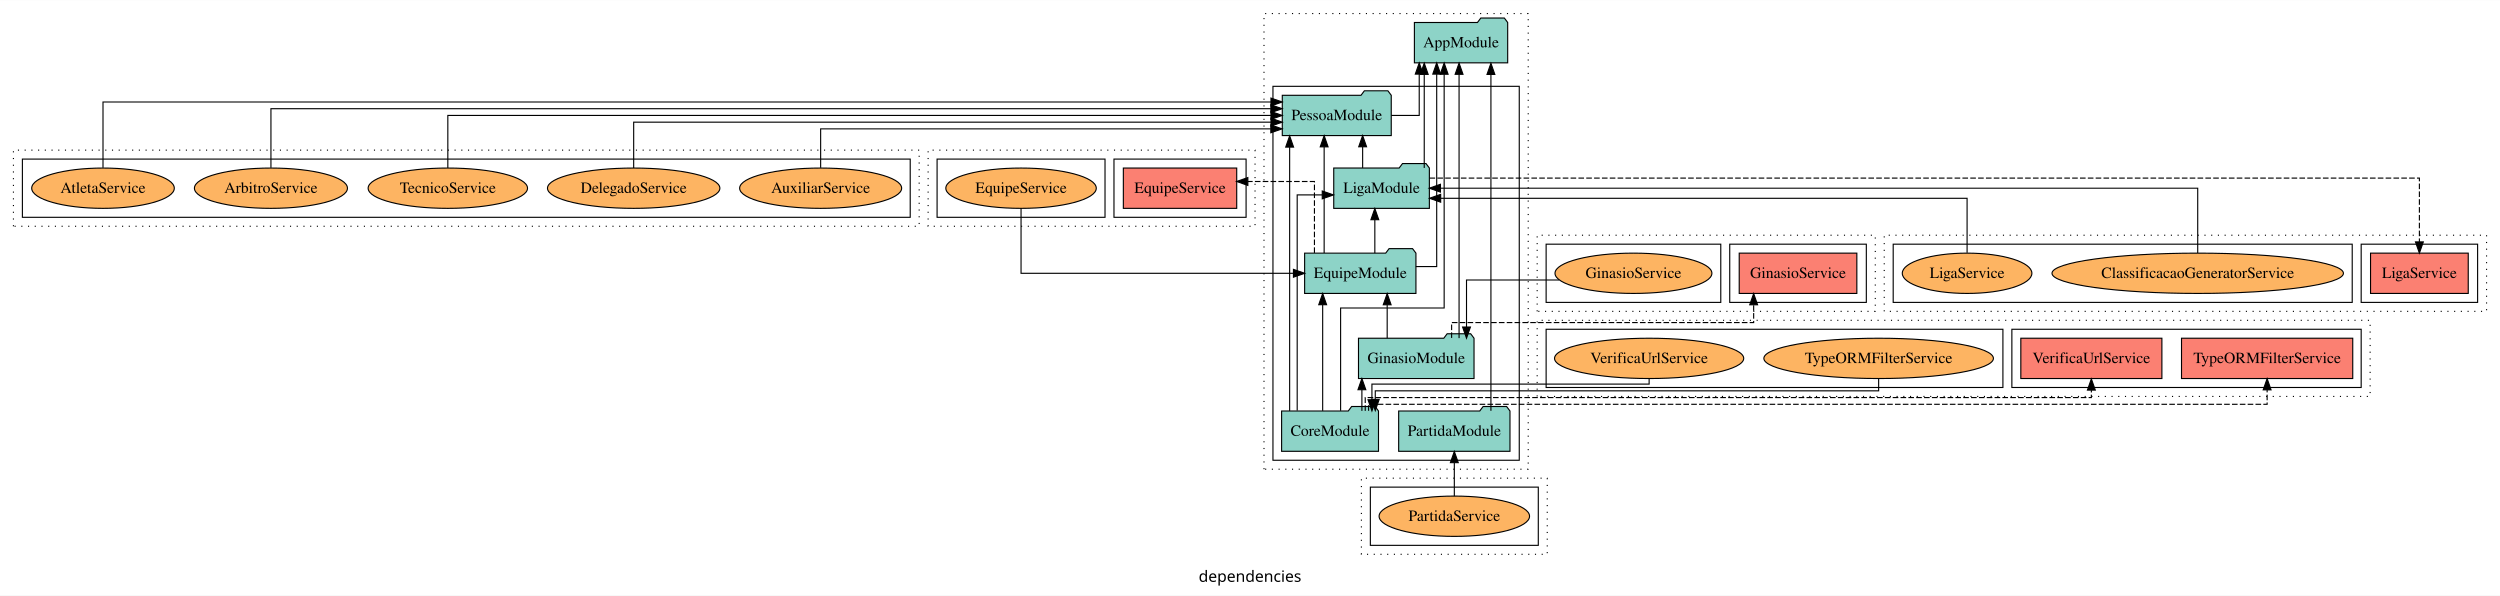
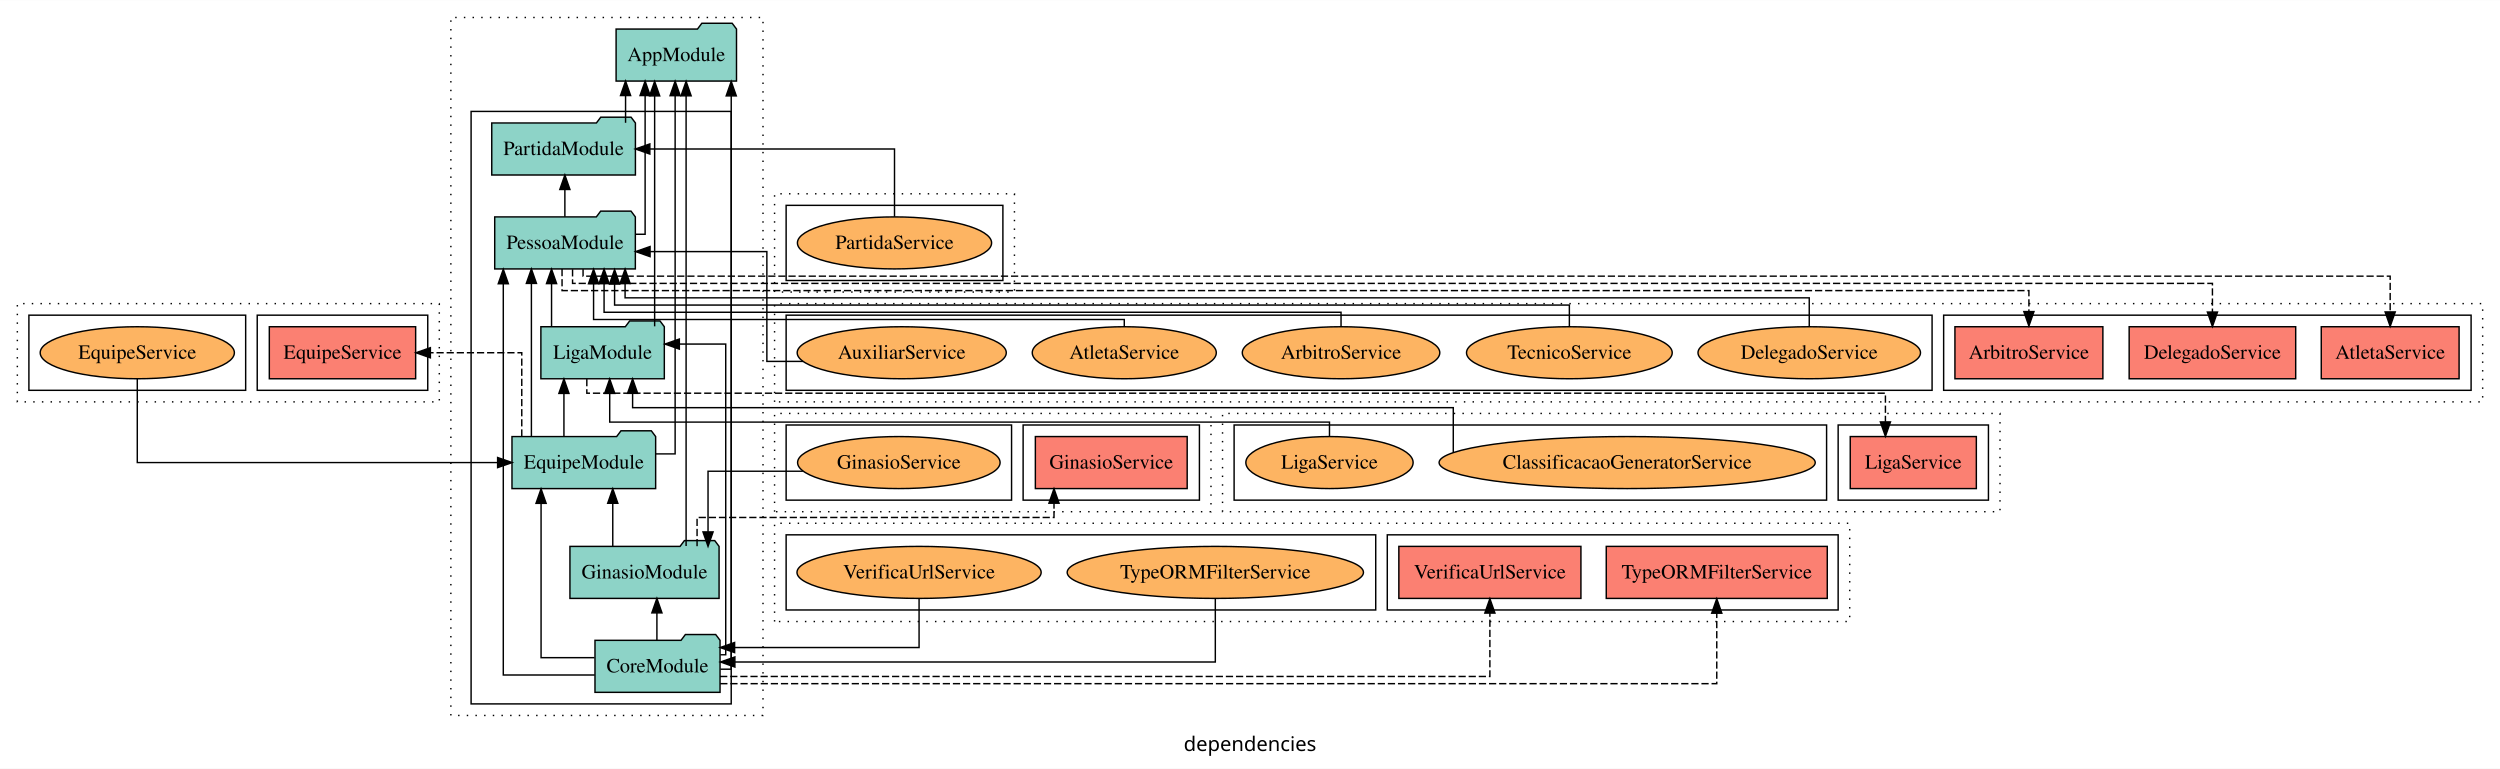
- <svg xmlns="http://www.w3.org/2000/svg" width="2233pt" height="532pt" viewBox="0.00 0.00 2233.00 531.80">
+ <svg xmlns="http://www.w3.org/2000/svg" width="1730pt" height="532pt" viewBox="0.00 0.00 1730.00 531.80">
  <g id="graph0" class="graph" transform="scale(1 1) rotate(0) translate(4 527.8)">
-     <polygon fill="white" stroke="transparent" points="-4,4 -4,-527.8 2229,-527.8 2229,4 -4,4" />
-     <text text-anchor="middle" x="1112.5" y="-8.2" font-family="sans-serif" font-size="14.00">dependencies</text>
+     <polygon fill="white" stroke="transparent" points="-4,4 -4,-527.8 1726,-527.8 1726,4 -4,4" />
+     <text text-anchor="middle" x="861" y="-8.2" font-family="sans-serif" font-size="14.00">dependencies</text>
    <g id="clust1" class="cluster">
-       <polygon fill="none" stroke="black" stroke-dasharray="1,5" points="1125,-108.8 1125,-515.8 1361,-515.8 1361,-108.8 1125,-108.8" />
+       <polygon fill="none" stroke="black" stroke-dasharray="1,5" points="308,-32.8 308,-515.8 524,-515.8 524,-32.8 308,-32.8" />
    </g>
    <g id="clust3" class="cluster">
-       <polygon fill="none" stroke="black" points="1133,-116.8 1133,-450.8 1353,-450.8 1353,-116.8 1133,-116.8" />
+       <polygon fill="none" stroke="black" points="322,-40.8 322,-450.8 502,-450.8 502,-40.8 322,-40.8" />
    </g>
    <g id="clust7" class="cluster">
-       <polygon fill="none" stroke="black" stroke-dasharray="1,5" points="1369,-173.8 1369,-241.8 2113,-241.8 2113,-173.8 1369,-173.8" />
+       <polygon fill="none" stroke="black" stroke-dasharray="1,5" points="532,-97.8 532,-165.8 1276,-165.8 1276,-97.8 532,-97.8" />
    </g>
    <g id="clust10" class="cluster">
-       <polygon fill="none" stroke="black" points="1793,-181.8 1793,-233.8 2105,-233.8 2105,-181.8 1793,-181.8" />
+       <polygon fill="none" stroke="black" points="956,-105.8 956,-157.8 1268,-157.8 1268,-105.8 956,-105.8" />
    </g>
    <g id="clust12" class="cluster">
-       <polygon fill="none" stroke="black" points="1377,-181.8 1377,-233.8 1785,-233.8 1785,-181.8 1377,-181.8" />
+       <polygon fill="none" stroke="black" points="540,-105.8 540,-157.8 948,-157.8 948,-105.8 540,-105.8" />
    </g>
    <g id="clust13" class="cluster">
-       <polygon fill="none" stroke="black" stroke-dasharray="1,5" points="825,-325.8 825,-393.8 1117,-393.8 1117,-325.8 825,-325.8" />
+       <polygon fill="none" stroke="black" stroke-dasharray="1,5" points="8,-249.8 8,-317.8 300,-317.8 300,-249.8 8,-249.8" />
    </g>
    <g id="clust16" class="cluster">
-       <polygon fill="none" stroke="black" points="991,-333.8 991,-385.8 1109,-385.8 1109,-333.8 991,-333.8" />
+       <polygon fill="none" stroke="black" points="174,-257.8 174,-309.8 292,-309.8 292,-257.8 174,-257.8" />
    </g>
    <g id="clust18" class="cluster">
-       <polygon fill="none" stroke="black" points="833,-333.8 833,-385.8 983,-385.8 983,-333.8 833,-333.8" />
+       <polygon fill="none" stroke="black" points="16,-257.8 16,-309.8 166,-309.8 166,-257.8 16,-257.8" />
    </g>
    <g id="clust19" class="cluster">
-       <polygon fill="none" stroke="black" stroke-dasharray="1,5" points="1369,-249.8 1369,-317.8 1671,-317.8 1671,-249.8 1369,-249.8" />
+       <polygon fill="none" stroke="black" stroke-dasharray="1,5" points="532,-173.8 532,-241.8 834,-241.8 834,-173.8 532,-173.8" />
    </g>
    <g id="clust22" class="cluster">
-       <polygon fill="none" stroke="black" points="1541,-257.8 1541,-309.8 1663,-309.8 1663,-257.8 1541,-257.8" />
+       <polygon fill="none" stroke="black" points="704,-181.8 704,-233.8 826,-233.8 826,-181.8 704,-181.8" />
    </g>
    <g id="clust24" class="cluster">
-       <polygon fill="none" stroke="black" points="1377,-257.8 1377,-309.8 1533,-309.8 1533,-257.8 1377,-257.8" />
+       <polygon fill="none" stroke="black" points="540,-181.8 540,-233.8 696,-233.8 696,-181.8 540,-181.8" />
    </g>
    <g id="clust25" class="cluster">
-       <polygon fill="none" stroke="black" stroke-dasharray="1,5" points="1679,-249.8 1679,-317.8 2217,-317.8 2217,-249.8 1679,-249.8" />
+       <polygon fill="none" stroke="black" stroke-dasharray="1,5" points="842,-173.8 842,-241.8 1380,-241.8 1380,-173.8 842,-173.8" />
    </g>
    <g id="clust28" class="cluster">
-       <polygon fill="none" stroke="black" points="2105,-257.8 2105,-309.8 2209,-309.8 2209,-257.8 2105,-257.8" />
+       <polygon fill="none" stroke="black" points="1268,-181.8 1268,-233.8 1372,-233.8 1372,-181.8 1268,-181.8" />
    </g>
    <g id="clust30" class="cluster">
-       <polygon fill="none" stroke="black" points="1687,-257.8 1687,-309.8 2097,-309.8 2097,-257.8 1687,-257.8" />
+       <polygon fill="none" stroke="black" points="850,-181.8 850,-233.8 1260,-233.8 1260,-181.8 850,-181.8" />
    </g>
    <g id="clust31" class="cluster">
-       <polygon fill="none" stroke="black" stroke-dasharray="1,5" points="1212,-32.8 1212,-100.8 1378,-100.8 1378,-32.8 1212,-32.8" />
+       <polygon fill="none" stroke="black" stroke-dasharray="1,5" points="532,-325.8 532,-393.8 698,-393.8 698,-325.8 532,-325.8" />
    </g>
    <g id="clust36" class="cluster">
-       <polygon fill="none" stroke="black" points="1220,-40.8 1220,-92.8 1370,-92.8 1370,-40.8 1220,-40.8" />
+       <polygon fill="none" stroke="black" points="540,-333.8 540,-385.8 690,-385.8 690,-333.8 540,-333.8" />
    </g>
    <g id="clust37" class="cluster">
-       <polygon fill="none" stroke="black" stroke-dasharray="1,5" points="8,-325.8 8,-393.8 817,-393.8 817,-325.8 8,-325.8" />
+       <polygon fill="none" stroke="black" stroke-dasharray="1,5" points="532,-249.8 532,-317.8 1714,-317.8 1714,-249.8 532,-249.8" />
+     </g>
+     <g id="clust40" class="cluster">
+       <polygon fill="none" stroke="black" points="1341,-257.8 1341,-309.8 1706,-309.8 1706,-257.8 1341,-257.8" />
    </g>
    <g id="clust42" class="cluster">
-       <polygon fill="none" stroke="black" points="16,-333.8 16,-385.8 809,-385.8 809,-333.8 16,-333.8" />
+       <polygon fill="none" stroke="black" points="540,-257.8 540,-309.8 1333,-309.8 1333,-257.8 540,-257.8" />
    </g>
    <g id="node1" class="node">
-       <polygon fill="#8dd3c7" stroke="black" points="1227.27,-160.8 1224.27,-164.8 1203.27,-164.8 1200.27,-160.8 1140.73,-160.8 1140.73,-124.8 1227.27,-124.8 1227.27,-160.8" />
-       <text text-anchor="middle" x="1184" y="-138.6" font-family="Times,serif" font-size="14.00">CoreModule</text>
+       <polygon fill="#8dd3c7" stroke="black" points="494.27,-84.8 491.27,-88.8 470.27,-88.8 467.27,-84.8 407.73,-84.8 407.73,-48.8 494.27,-48.8 494.27,-84.8" />
+       <text text-anchor="middle" x="451" y="-62.6" font-family="Times,serif" font-size="14.00">CoreModule</text>
    </g>
    <g id="node2" class="node">
-       <polygon fill="#8dd3c7" stroke="black" points="1260.71,-301.8 1257.71,-305.8 1236.71,-305.8 1233.71,-301.8 1161.29,-301.8 1161.29,-265.8 1260.71,-265.8 1260.71,-301.8" />
-       <text text-anchor="middle" x="1211" y="-279.6" font-family="Times,serif" font-size="14.00">EquipeModule</text>
+       <polygon fill="#8dd3c7" stroke="black" points="449.71,-225.8 446.71,-229.8 425.71,-229.8 422.71,-225.8 350.29,-225.8 350.29,-189.8 449.71,-189.8 449.71,-225.8" />
+       <text text-anchor="middle" x="400" y="-203.6" font-family="Times,serif" font-size="14.00">EquipeModule</text>
    </g>
    <g id="edge11" class="edge">
-       <path fill="none" stroke="black" d="M1177.41,-160.94C1177.41,-160.94 1177.41,-255.73 1177.41,-255.73" />
-       <polygon fill="black" stroke="black" points="1173.91,-255.72 1177.41,-265.73 1180.91,-255.73 1173.91,-255.72" />
+       <path fill="none" stroke="black" d="M407.41,-72.8C388.42,-72.8 370.42,-72.8 370.42,-72.8 370.42,-72.8 370.42,-179.59 370.42,-179.59" />
+       <polygon fill="black" stroke="black" points="366.92,-179.59 370.42,-189.59 373.92,-179.59 366.92,-179.59" />
    </g>
    <g id="node3" class="node">
-       <polygon fill="#8dd3c7" stroke="black" points="1312.6,-225.8 1309.6,-229.8 1288.6,-229.8 1285.6,-225.8 1209.4,-225.8 1209.4,-189.8 1312.6,-189.8 1312.6,-225.8" />
-       <text text-anchor="middle" x="1261" y="-203.6" font-family="Times,serif" font-size="14.00">GinasioModule</text>
+       <polygon fill="#8dd3c7" stroke="black" points="493.6,-149.8 490.6,-153.8 469.6,-153.8 466.6,-149.8 390.4,-149.8 390.4,-113.8 493.6,-113.8 493.6,-149.8" />
+       <text text-anchor="middle" x="442" y="-127.6" font-family="Times,serif" font-size="14.00">GinasioModule</text>
    </g>
    <g id="edge15" class="edge">
-       <path fill="none" stroke="black" d="M1212.44,-160.91C1212.44,-160.91 1212.44,-179.79 1212.44,-179.79" />
-       <polygon fill="black" stroke="black" points="1208.94,-179.79 1212.44,-189.79 1215.94,-179.79 1208.94,-179.79" />
+       <path fill="none" stroke="black" d="M450.58,-84.91C450.58,-84.91 450.58,-103.79 450.58,-103.79" />
+       <polygon fill="black" stroke="black" points="447.08,-103.79 450.58,-113.79 454.08,-103.79 447.08,-103.79" />
    </g>
    <g id="node4" class="node">
-       <polygon fill="#8dd3c7" stroke="black" points="1272.71,-377.8 1269.71,-381.8 1248.71,-381.8 1245.71,-377.8 1187.29,-377.8 1187.29,-341.8 1272.71,-341.8 1272.71,-377.8" />
-       <text text-anchor="middle" x="1230" y="-355.6" font-family="Times,serif" font-size="14.00">LigaModule</text>
+       <polygon fill="#8dd3c7" stroke="black" points="455.71,-301.8 452.71,-305.8 431.71,-305.8 428.71,-301.8 370.29,-301.8 370.29,-265.8 455.71,-265.8 455.71,-301.8" />
+       <text text-anchor="middle" x="413" y="-279.6" font-family="Times,serif" font-size="14.00">LigaModule</text>
    </g>
    <g id="edge18" class="edge">
-       <path fill="none" stroke="black" d="M1154.65,-161.16C1154.65,-212.49 1154.65,-353.8 1154.65,-353.8 1154.65,-353.8 1177.04,-353.8 1177.04,-353.8" />
-       <polygon fill="black" stroke="black" points="1177.04,-357.3 1187.04,-353.8 1177.04,-350.3 1177.04,-357.3" />
+       <path fill="none" stroke="black" d="M494.5,-74.8C496.8,-74.8 498.2,-74.8 498.2,-74.8 498.2,-74.8 498.2,-289.8 498.2,-289.8 498.2,-289.8 466.1,-289.8 466.1,-289.8" />
+       <polygon fill="black" stroke="black" points="466.1,-286.3 456.1,-289.8 466.1,-293.3 466.1,-286.3" />
    </g>
    <g id="node6" class="node">
-       <polygon fill="#8dd3c7" stroke="black" points="1238.66,-442.8 1235.66,-446.8 1214.66,-446.8 1211.66,-442.8 1141.34,-442.8 1141.34,-406.8 1238.66,-406.8 1238.66,-442.8" />
-       <text text-anchor="middle" x="1190" y="-420.6" font-family="Times,serif" font-size="14.00">PessoaModule</text>
+       <polygon fill="#8dd3c7" stroke="black" points="435.66,-377.8 432.66,-381.8 411.66,-381.8 408.66,-377.8 338.34,-377.8 338.34,-341.8 435.66,-341.8 435.66,-377.8" />
+       <text text-anchor="middle" x="387" y="-355.6" font-family="Times,serif" font-size="14.00">PessoaModule</text>
+     </g>
+     <g id="edge25" class="edge">
+       <path fill="none" stroke="black" d="M407.59,-60.8C378.05,-60.8 344.28,-60.8 344.28,-60.8 344.28,-60.8 344.28,-331.55 344.28,-331.55" />
+       <polygon fill="black" stroke="black" points="340.78,-331.55 344.28,-341.55 347.78,-331.55 340.78,-331.55" />
+     </g>
+     <g id="node7" class="node">
+       <polygon fill="#8dd3c7" stroke="black" points="505.66,-507.8 502.66,-511.8 481.66,-511.8 478.66,-507.8 422.34,-507.8 422.34,-471.8 505.66,-471.8 505.66,-507.8" />
+       <text text-anchor="middle" x="464" y="-485.6" font-family="Times,serif" font-size="14.00">AppModule</text>
+     </g>
+     <g id="edge1" class="edge">
+       <path fill="none" stroke="black" d="M494.49,-64.8C499.02,-64.8 502.01,-64.8 502.01,-64.8 502.01,-64.8 502.01,-461.54 502.01,-461.54" />
+       <polygon fill="black" stroke="black" points="498.52,-461.54 502.01,-471.54 505.52,-461.54 498.52,-461.54" />
+     </g>
+     <g id="node8" class="node">
+       <polygon fill="#fb8072" stroke="black" points="1260.47,-149.8 1107.53,-149.8 1107.53,-113.8 1260.47,-113.8 1260.47,-149.8" />
+       <text text-anchor="middle" x="1184" y="-127.6" font-family="Times,serif" font-size="14.00">TypeORMFilterService </text>
+     </g>
+     <g id="edge7" class="edge">
+       <path fill="none" stroke="black" stroke-dasharray="5,2" d="M494.39,-54.8C651.85,-54.8 1184,-54.8 1184,-54.8 1184,-54.8 1184,-103.55 1184,-103.55" />
+       <polygon fill="black" stroke="black" points="1180.5,-103.55 1184,-113.55 1187.5,-103.55 1180.5,-103.55" />
+     </g>
+     <g id="node9" class="node">
+       <polygon fill="#fb8072" stroke="black" points="1090,-149.8 964,-149.8 964,-113.8 1090,-113.8 1090,-149.8" />
+       <text text-anchor="middle" x="1027" y="-127.6" font-family="Times,serif" font-size="14.00">VerificaUrlService </text>
+     </g>
+     <g id="edge8" class="edge">
+       <path fill="none" stroke="black" stroke-dasharray="5,2" d="M494.29,-59.8C628.25,-59.8 1027,-59.8 1027,-59.8 1027,-59.8 1027,-103.63 1027,-103.63" />
+       <polygon fill="black" stroke="black" points="1023.5,-103.63 1027,-113.63 1030.5,-103.63 1023.5,-103.63" />
+     </g>
+     <g id="edge19" class="edge">
+       <path fill="none" stroke="black" d="M386.24,-225.81C386.24,-225.81 386.24,-255.65 386.24,-255.65" />
+       <polygon fill="black" stroke="black" points="382.74,-255.65 386.24,-265.65 389.74,-255.65 382.74,-255.65" />
+     </g>
+     <g id="edge26" class="edge">
+       <path fill="none" stroke="black" d="M363.73,-225.83C363.73,-225.83 363.73,-331.79 363.73,-331.79" />
+       <polygon fill="black" stroke="black" points="360.23,-331.79 363.73,-341.79 367.23,-331.79 360.23,-331.79" />
+     </g>
+     <g id="edge2" class="edge">
+       <path fill="none" stroke="black" d="M449.79,-213.8C457.62,-213.8 463.19,-213.8 463.19,-213.8 463.19,-213.8 463.19,-461.69 463.19,-461.69" />
+       <polygon fill="black" stroke="black" points="459.69,-461.69 463.19,-471.69 466.69,-461.69 459.69,-461.69" />
+     </g>
+     <g id="node12" class="node">
+       <polygon fill="#fb8072" stroke="black" points="283.63,-301.8 182.37,-301.8 182.37,-265.8 283.63,-265.8 283.63,-301.8" />
+       <text text-anchor="middle" x="233" y="-279.6" font-family="Times,serif" font-size="14.00">EquipeService </text>
+     </g>
+     <g id="edge13" class="edge">
+       <path fill="none" stroke="black" stroke-dasharray="5,2" d="M357.06,-225.81C357.06,-248.29 357.06,-283.8 357.06,-283.8 357.06,-283.8 293.82,-283.8 293.82,-283.8" />
+       <polygon fill="black" stroke="black" points="293.82,-280.3 283.82,-283.8 293.82,-287.3 293.82,-280.3" />
+     </g>
+     <g id="edge12" class="edge">
+       <path fill="none" stroke="black" d="M420.03,-149.81C420.03,-149.81 420.03,-179.65 420.03,-179.65" />
+       <polygon fill="black" stroke="black" points="416.53,-179.65 420.03,-189.65 423.53,-179.65 416.53,-179.65" />
+     </g>
+     <g id="edge3" class="edge">
+       <path fill="none" stroke="black" d="M470.78,-150.05C470.78,-150.05 470.78,-461.59 470.78,-461.59" />
+       <polygon fill="black" stroke="black" points="467.28,-461.59 470.78,-471.59 474.28,-461.59 467.28,-461.59" />
+     </g>
+     <g id="node14" class="node">
+       <polygon fill="#fb8072" stroke="black" points="817.53,-225.8 712.47,-225.8 712.47,-189.8 817.53,-189.8 817.53,-225.8" />
+       <text text-anchor="middle" x="765" y="-203.6" font-family="Times,serif" font-size="14.00">GinasioService </text>
+     </g>
+     <g id="edge16" class="edge">
+       <path fill="none" stroke="black" stroke-dasharray="5,2" d="M478.37,-149.91C478.37,-159.7 478.37,-169.8 478.37,-169.8 478.37,-169.8 725.37,-169.8 725.37,-169.8 725.37,-169.8 725.37,-179.69 725.37,-179.69" />
+       <polygon fill="black" stroke="black" points="721.87,-179.69 725.37,-189.69 728.87,-179.69 721.87,-179.69" />
+     </g>
+     <g id="edge27" class="edge">
+       <path fill="none" stroke="black" d="M377.67,-301.81C377.67,-301.81 377.67,-331.65 377.67,-331.65" />
+       <polygon fill="black" stroke="black" points="374.17,-331.65 377.67,-341.65 381.17,-331.65 374.17,-331.65" />
+     </g>
+     <g id="edge4" class="edge">
+       <path fill="none" stroke="black" d="M449.01,-302.08C449.01,-302.08 449.01,-461.56 449.01,-461.56" />
+       <polygon fill="black" stroke="black" points="445.51,-461.56 449.01,-471.56 452.51,-461.56 445.51,-461.56" />
+     </g>
+     <g id="node16" class="node">
+       <polygon fill="#fb8072" stroke="black" points="1363.63,-225.8 1276.37,-225.8 1276.37,-189.8 1363.63,-189.8 1363.63,-225.8" />
+       <text text-anchor="middle" x="1320" y="-203.6" font-family="Times,serif" font-size="14.00">LigaService </text>
+     </g>
+     <g id="edge20" class="edge">
+       <path fill="none" stroke="black" stroke-dasharray="5,2" d="M402.08,-265.59C402.08,-260.25 402.08,-255.8 402.08,-255.8 402.08,-255.8 1300.71,-255.8 1300.71,-255.8 1300.71,-255.8 1300.71,-235.95 1300.71,-235.95" />
+       <polygon fill="black" stroke="black" points="1304.21,-235.95 1300.71,-225.95 1297.21,-235.95 1304.21,-235.95" />
+     </g>
+     <g id="node5" class="node">
+       <polygon fill="#8dd3c7" stroke="black" points="435.71,-442.8 432.71,-446.8 411.71,-446.8 408.71,-442.8 336.29,-442.8 336.29,-406.8 435.71,-406.8 435.71,-442.8" />
+       <text text-anchor="middle" x="386" y="-420.6" font-family="Times,serif" font-size="14.00">PartidaModule</text>
+     </g>
+     <g id="edge5" class="edge">
+       <path fill="none" stroke="black" d="M428.89,-442.91C428.89,-442.91 428.89,-461.79 428.89,-461.79" />
+       <polygon fill="black" stroke="black" points="425.39,-461.79 428.89,-471.79 432.39,-461.79 425.39,-461.79" />
+     </g>
+     <g id="edge23" class="edge">
+       <path fill="none" stroke="black" d="M386.89,-377.91C386.89,-377.91 386.89,-396.79 386.89,-396.79" />
+       <polygon fill="black" stroke="black" points="383.39,-396.79 386.89,-406.79 390.39,-396.79 383.39,-396.79" />
+     </g>
+     <g id="edge6" class="edge">
+       <path fill="none" stroke="black" d="M436.06,-365.8C439.96,-365.8 442.42,-365.8 442.42,-365.8 442.42,-365.8 442.42,-461.77 442.42,-461.77" />
+       <polygon fill="black" stroke="black" points="438.92,-461.77 442.42,-471.77 445.92,-461.77 438.92,-461.77" />
+     </g>
+     <g id="node20" class="node">
+       <polygon fill="#fb8072" stroke="black" points="1451.19,-301.8 1348.81,-301.8 1348.81,-265.8 1451.19,-265.8 1451.19,-301.8" />
+       <text text-anchor="middle" x="1400" y="-279.6" font-family="Times,serif" font-size="14.00">ArbitroService </text>
+     </g>
+     <g id="edge28" class="edge">
+       <path fill="none" stroke="black" stroke-dasharray="5,2" d="M384.94,-341.76C384.94,-334.05 384.94,-326.8 384.94,-326.8 384.94,-326.8 1400,-326.8 1400,-326.8 1400,-326.8 1400,-312.29 1400,-312.29" />
+       <polygon fill="black" stroke="black" points="1403.5,-312.29 1400,-302.29 1396.5,-312.29 1403.5,-312.29" />
+     </g>
+     <g id="node21" class="node">
+       <polygon fill="#fb8072" stroke="black" points="1697.69,-301.8 1602.31,-301.8 1602.31,-265.8 1697.69,-265.8 1697.69,-301.8" />
+       <text text-anchor="middle" x="1650" y="-279.6" font-family="Times,serif" font-size="14.00">AtletaService </text>
+     </g>
+     <g id="edge29" class="edge">
+       <path fill="none" stroke="black" stroke-dasharray="5,2" d="M399.48,-341.68C399.48,-338.83 399.48,-336.8 399.48,-336.8 399.48,-336.8 1650,-336.8 1650,-336.8 1650,-336.8 1650,-312.04 1650,-312.04" />
+       <polygon fill="black" stroke="black" points="1653.5,-312.04 1650,-302.04 1646.5,-312.04 1653.5,-312.04" />
+     </g>
+     <g id="node22" class="node">
+       <polygon fill="#fb8072" stroke="black" points="1584.62,-301.8 1469.38,-301.8 1469.38,-265.8 1584.62,-265.8 1584.62,-301.8" />
+       <text text-anchor="middle" x="1527" y="-279.6" font-family="Times,serif" font-size="14.00">DelegadoService </text>
+     </g>
+     <g id="edge30" class="edge">
+       <path fill="none" stroke="black" stroke-dasharray="5,2" d="M392.21,-341.59C392.21,-336.25 392.21,-331.8 392.21,-331.8 392.21,-331.8 1527,-331.8 1527,-331.8 1527,-331.8 1527,-311.95 1527,-311.95" />
+       <polygon fill="black" stroke="black" points="1530.5,-311.95 1527,-301.95 1523.5,-311.95 1530.5,-311.95" />
+     </g>
+     <g id="node10" class="node">
+       <ellipse fill="#fdb462" stroke="black" cx="837" cy="-131.8" rx="102.52" ry="18" />
+       <text text-anchor="middle" x="837" y="-127.6" font-family="Times,serif" font-size="14.00">TypeORMFilterService</text>
+     </g>
+     <g id="edge9" class="edge">
+       <path fill="none" stroke="black" d="M837,-113.53C837,-95.24 837,-69.8 837,-69.8 837,-69.8 504.53,-69.8 504.53,-69.8" />
+       <polygon fill="black" stroke="black" points="504.53,-66.3 494.53,-69.8 504.53,-73.3 504.53,-66.3" />
+     </g>
+     <g id="node11" class="node">
+       <ellipse fill="#fdb462" stroke="black" cx="632" cy="-131.8" rx="84.49" ry="18" />
+       <text text-anchor="middle" x="632" y="-127.6" font-family="Times,serif" font-size="14.00">VerificaUrlService</text>
+     </g>
+     <g id="edge10" class="edge">
+       <path fill="none" stroke="black" d="M632,-113.61C632,-98.62 632,-79.8 632,-79.8 632,-79.8 504.35,-79.8 504.35,-79.8" />
+       <polygon fill="black" stroke="black" points="504.35,-76.3 494.35,-79.8 504.35,-83.3 504.35,-76.3" />
+     </g>
+     <g id="node13" class="node">
+       <ellipse fill="#fdb462" stroke="black" cx="91" cy="-283.8" rx="67.19" ry="18" />
+       <text text-anchor="middle" x="91" y="-279.6" font-family="Times,serif" font-size="14.00">EquipeService</text>
+     </g>
+     <g id="edge14" class="edge">
+       <path fill="none" stroke="black" d="M91,-265.79C91,-243.31 91,-207.8 91,-207.8 91,-207.8 340.35,-207.8 340.35,-207.8" />
+       <polygon fill="black" stroke="black" points="340.35,-211.3 350.35,-207.8 340.35,-204.3 340.35,-211.3" />
+     </g>
+     <g id="node15" class="node">
+       <ellipse fill="#fdb462" stroke="black" cx="618" cy="-207.8" rx="70.07" ry="18" />
+       <text text-anchor="middle" x="618" y="-203.6" font-family="Times,serif" font-size="14.00">GinasioService</text>
+     </g>
+     <g id="edge17" class="edge">
+       <path fill="none" stroke="black" d="M551.59,-201.8C518.71,-201.8 485.96,-201.8 485.96,-201.8 485.96,-201.8 485.96,-159.83 485.96,-159.83" />
+       <polygon fill="black" stroke="black" points="489.46,-159.83 485.96,-149.83 482.46,-159.83 489.46,-159.83" />
+     </g>
+     <g id="node17" class="node">
+       <ellipse fill="#fdb462" stroke="black" cx="1122" cy="-207.8" rx="130.16" ry="18" />
+       <text text-anchor="middle" x="1122" y="-203.6" font-family="Times,serif" font-size="14.00">ClassificacaoGeneratorService</text>
+     </g>
+     <g id="edge21" class="edge">
+       <path fill="none" stroke="black" d="M1001.67,-214.77C1001.67,-225.74 1001.67,-245.8 1001.67,-245.8 1001.67,-245.8 433.76,-245.8 433.76,-245.8 433.76,-245.8 433.76,-255.69 433.76,-255.69" />
+       <polygon fill="black" stroke="black" points="430.26,-255.69 433.76,-265.69 437.26,-255.69 430.26,-255.69" />
+     </g>
+     <g id="node18" class="node">
+       <ellipse fill="#fdb462" stroke="black" cx="916" cy="-207.8" rx="57.88" ry="18" />
+       <text text-anchor="middle" x="916" y="-203.6" font-family="Times,serif" font-size="14.00">LigaService</text>
+     </g>
+     <g id="edge22" class="edge">
+       <path fill="none" stroke="black" d="M916,-226.01C916,-231.35 916,-235.8 916,-235.8 916,-235.8 417.92,-235.8 417.92,-235.8 417.92,-235.8 417.92,-255.65 417.92,-255.65" />
+       <polygon fill="black" stroke="black" points="414.42,-255.65 417.92,-265.65 421.42,-255.65 414.42,-255.65" />
+     </g>
+     <g id="node19" class="node">
+       <ellipse fill="#fdb462" stroke="black" cx="615" cy="-359.8" rx="67.19" ry="18" />
+       <text text-anchor="middle" x="615" y="-355.6" font-family="Times,serif" font-size="14.00">PartidaService</text>
    </g>
    <g id="edge24" class="edge">
-       <path fill="none" stroke="black" d="M1147.91,-160.87C1147.91,-160.87 1147.91,-396.52 1147.91,-396.52" />
-       <polygon fill="black" stroke="black" points="1144.41,-396.52 1147.91,-406.52 1151.41,-396.52 1144.41,-396.52" />
-     </g>
-     <g id="node7" class="node">
-       <polygon fill="#8dd3c7" stroke="black" points="1342.66,-507.8 1339.66,-511.8 1318.66,-511.8 1315.66,-507.8 1259.34,-507.8 1259.34,-471.8 1342.66,-471.8 1342.66,-507.8" />
-       <text text-anchor="middle" x="1301" y="-485.6" font-family="Times,serif" font-size="14.00">AppModule</text>
-     </g>
-     <g id="edge1" class="edge">
-       <path fill="none" stroke="black" d="M1193.43,-160.96C1193.43,-192.21 1193.43,-252.8 1193.43,-252.8 1193.43,-252.8 1285.92,-252.8 1285.92,-252.8 1285.92,-252.8 1285.92,-461.6 1285.92,-461.6" />
-       <polygon fill="black" stroke="black" points="1282.42,-461.6 1285.92,-471.6 1289.42,-461.6 1282.42,-461.6" />
-     </g>
-     <g id="node8" class="node">
-       <polygon fill="#fb8072" stroke="black" points="2097.47,-225.8 1944.53,-225.8 1944.53,-189.8 2097.47,-189.8 2097.47,-225.8" />
-       <text text-anchor="middle" x="2021" y="-203.6" font-family="Times,serif" font-size="14.00">TypeORMFilterService </text>
-     </g>
-     <g id="edge7" class="edge">
-       <path fill="none" stroke="black" stroke-dasharray="5,2" d="M1218.42,-160.99C1218.42,-164.34 1218.42,-166.8 1218.42,-166.8 1218.42,-166.8 2021,-166.8 2021,-166.8 2021,-166.8 2021,-179.7 2021,-179.7" />
-       <polygon fill="black" stroke="black" points="2017.5,-179.7 2021,-189.7 2024.5,-179.7 2017.5,-179.7" />
-     </g>
-     <g id="node9" class="node">
-       <polygon fill="#fb8072" stroke="black" points="1927,-225.8 1801,-225.8 1801,-189.8 1927,-189.8 1927,-225.8" />
-       <text text-anchor="middle" x="1864" y="-203.6" font-family="Times,serif" font-size="14.00">VerificaUrlService </text>
-     </g>
-     <g id="edge8" class="edge">
-       <path fill="none" stroke="black" stroke-dasharray="5,2" d="M1215.43,-160.94C1215.43,-167.26 1215.43,-172.8 1215.43,-172.8 1215.43,-172.8 1864,-172.8 1864,-172.8 1864,-172.8 1864,-179.48 1864,-179.48" />
-       <polygon fill="black" stroke="black" points="1860.5,-179.48 1864,-189.48 1867.5,-179.48 1860.5,-179.48" />
-     </g>
-     <g id="edge19" class="edge">
-       <path fill="none" stroke="black" d="M1224,-301.81C1224,-301.81 1224,-331.65 1224,-331.65" />
-       <polygon fill="black" stroke="black" points="1220.5,-331.65 1224,-341.65 1227.5,-331.65 1220.5,-331.65" />
-     </g>
-     <g id="edge25" class="edge">
-       <path fill="none" stroke="black" d="M1178.73,-301.94C1178.73,-301.94 1178.73,-396.73 1178.73,-396.73" />
-       <polygon fill="black" stroke="black" points="1175.23,-396.72 1178.73,-406.73 1182.23,-396.73 1175.23,-396.72" />
-     </g>
-     <g id="edge2" class="edge">
-       <path fill="none" stroke="black" d="M1260.61,-289.8C1271.2,-289.8 1279.26,-289.8 1279.26,-289.8 1279.26,-289.8 1279.26,-461.7 1279.26,-461.7" />
-       <polygon fill="black" stroke="black" points="1275.76,-461.7 1279.26,-471.7 1282.76,-461.7 1275.76,-461.7" />
-     </g>
-     <g id="node12" class="node">
-       <polygon fill="#fb8072" stroke="black" points="1100.63,-377.8 999.37,-377.8 999.37,-341.8 1100.63,-341.8 1100.63,-377.8" />
-       <text text-anchor="middle" x="1050" y="-355.6" font-family="Times,serif" font-size="14.00">EquipeService </text>
-     </g>
-     <g id="edge13" class="edge">
-       <path fill="none" stroke="black" stroke-dasharray="5,2" d="M1170.06,-302C1170.06,-326.16 1170.06,-365.8 1170.06,-365.8 1170.06,-365.8 1110.57,-365.8 1110.57,-365.8" />
-       <polygon fill="black" stroke="black" points="1110.57,-362.3 1100.57,-365.8 1110.57,-369.3 1110.57,-362.3" />
-     </g>
-     <g id="edge12" class="edge">
-       <path fill="none" stroke="black" d="M1235.03,-225.81C1235.03,-225.81 1235.03,-255.65 1235.03,-255.65" />
-       <polygon fill="black" stroke="black" points="1231.53,-255.65 1235.03,-265.65 1238.53,-255.65 1231.53,-255.65" />
-     </g>
-     <g id="edge3" class="edge">
-       <path fill="none" stroke="black" d="M1299.24,-225.87C1299.24,-225.87 1299.24,-461.52 1299.24,-461.52" />
-       <polygon fill="black" stroke="black" points="1295.74,-461.52 1299.24,-471.52 1302.74,-461.52 1295.74,-461.52" />
-     </g>
-     <g id="node14" class="node">
-       <polygon fill="#fb8072" stroke="black" points="1654.53,-301.8 1549.47,-301.8 1549.47,-265.8 1654.53,-265.8 1654.53,-301.8" />
-       <text text-anchor="middle" x="1602" y="-279.6" font-family="Times,serif" font-size="14.00">GinasioService </text>
-     </g>
-     <g id="edge16" class="edge">
-       <path fill="none" stroke="black" stroke-dasharray="5,2" d="M1292.58,-226.04C1292.58,-233.23 1292.58,-239.8 1292.58,-239.8 1292.58,-239.8 1562.37,-239.8 1562.37,-239.8 1562.37,-239.8 1562.37,-255.65 1562.37,-255.65" />
-       <polygon fill="black" stroke="black" points="1558.87,-255.65 1562.37,-265.65 1565.87,-255.65 1558.87,-255.65" />
-     </g>
-     <g id="edge26" class="edge">
-       <path fill="none" stroke="black" d="M1213.11,-377.91C1213.11,-377.91 1213.11,-396.79 1213.11,-396.79" />
-       <polygon fill="black" stroke="black" points="1209.61,-396.79 1213.11,-406.79 1216.61,-396.79 1209.61,-396.79" />
-     </g>
-     <g id="edge4" class="edge">
-       <path fill="none" stroke="black" d="M1268.13,-377.88C1268.13,-377.88 1268.13,-461.46 1268.13,-461.46" />
-       <polygon fill="black" stroke="black" points="1264.63,-461.46 1268.13,-471.46 1271.63,-461.46 1264.63,-461.46" />
-     </g>
-     <g id="node16" class="node">
-       <polygon fill="#fb8072" stroke="black" points="2200.63,-301.8 2113.37,-301.8 2113.37,-265.8 2200.63,-265.8 2200.63,-301.8" />
-       <text text-anchor="middle" x="2157" y="-279.6" font-family="Times,serif" font-size="14.00">LigaService </text>
-     </g>
-     <g id="edge20" class="edge">
-       <path fill="none" stroke="black" stroke-dasharray="5,2" d="M1272.85,-368.8C1455.16,-368.8 2157,-368.8 2157,-368.8 2157,-368.8 2157,-311.83 2157,-311.83" />
-       <polygon fill="black" stroke="black" points="2160.5,-311.83 2157,-301.83 2153.5,-311.83 2160.5,-311.83" />
-     </g>
-     <g id="node5" class="node">
-       <polygon fill="#8dd3c7" stroke="black" points="1344.71,-160.8 1341.71,-164.8 1320.71,-164.8 1317.71,-160.8 1245.29,-160.8 1245.29,-124.8 1344.71,-124.8 1344.71,-160.8" />
-       <text text-anchor="middle" x="1295" y="-138.6" font-family="Times,serif" font-size="14.00">PartidaModule</text>
-     </g>
-     <g id="edge5" class="edge">
-       <path fill="none" stroke="black" d="M1327.69,-160.97C1327.69,-160.97 1327.69,-461.39 1327.69,-461.39" />
-       <polygon fill="black" stroke="black" points="1324.19,-461.39 1327.69,-471.39 1331.19,-461.39 1324.19,-461.39" />
-     </g>
-     <g id="edge6" class="edge">
-       <path fill="none" stroke="black" d="M1238.71,-424.8C1252.41,-424.8 1263.65,-424.8 1263.65,-424.8 1263.65,-424.8 1263.65,-461.69 1263.65,-461.69" />
-       <polygon fill="black" stroke="black" points="1260.15,-461.69 1263.65,-471.69 1267.15,-461.69 1260.15,-461.69" />
-     </g>
-     <g id="node10" class="node">
-       <ellipse fill="#fdb462" stroke="black" cx="1674" cy="-207.8" rx="102.52" ry="18" />
-       <text text-anchor="middle" x="1674" y="-203.6" font-family="Times,serif" font-size="14.00">TypeORMFilterService</text>
-     </g>
-     <g id="edge9" class="edge">
-       <path fill="none" stroke="black" d="M1674,-189.6C1674,-183.77 1674,-178.8 1674,-178.8 1674,-178.8 1224.39,-178.8 1224.39,-178.8 1224.39,-178.8 1224.39,-171.22 1224.39,-171.22" />
-       <polygon fill="black" stroke="black" points="1227.89,-171.22 1224.39,-161.22 1220.89,-171.22 1227.89,-171.22" />
-     </g>
-     <g id="node11" class="node">
-       <ellipse fill="#fdb462" stroke="black" cx="1469" cy="-207.8" rx="84.49" ry="18" />
-       <text text-anchor="middle" x="1469" y="-203.6" font-family="Times,serif" font-size="14.00">VerificaUrlService</text>
-     </g>
-     <g id="edge10" class="edge">
-       <path fill="none" stroke="black" d="M1469,-189.68C1469,-186.83 1469,-184.8 1469,-184.8 1469,-184.8 1221.4,-184.8 1221.4,-184.8 1221.4,-184.8 1221.4,-170.86 1221.4,-170.86" />
-       <polygon fill="black" stroke="black" points="1224.9,-170.86 1221.4,-160.86 1217.9,-170.86 1224.9,-170.86" />
-     </g>
-     <g id="node13" class="node">
-       <ellipse fill="#fdb462" stroke="black" cx="908" cy="-359.8" rx="67.19" ry="18" />
-       <text text-anchor="middle" x="908" y="-355.6" font-family="Times,serif" font-size="14.00">EquipeService</text>
-     </g>
-     <g id="edge14" class="edge">
-       <path fill="none" stroke="black" d="M908,-341.79C908,-319.31 908,-283.8 908,-283.8 908,-283.8 1151.31,-283.8 1151.31,-283.8" />
-       <polygon fill="black" stroke="black" points="1151.31,-287.3 1161.31,-283.8 1151.3,-280.3 1151.31,-287.3" />
-     </g>
-     <g id="node15" class="node">
-       <ellipse fill="#fdb462" stroke="black" cx="1455" cy="-283.8" rx="70.07" ry="18" />
-       <text text-anchor="middle" x="1455" y="-279.6" font-family="Times,serif" font-size="14.00">GinasioService</text>
-     </g>
-     <g id="edge17" class="edge">
-       <path fill="none" stroke="black" d="M1388.73,-277.8C1348.91,-277.8 1305.89,-277.8 1305.89,-277.8 1305.89,-277.8 1305.89,-235.83 1305.89,-235.83" />
-       <polygon fill="black" stroke="black" points="1309.39,-235.83 1305.89,-225.83 1302.39,-235.83 1309.39,-235.83" />
-     </g>
-     <g id="node17" class="node">
-       <ellipse fill="#fdb462" stroke="black" cx="1959" cy="-283.8" rx="130.16" ry="18" />
-       <text text-anchor="middle" x="1959" y="-279.6" font-family="Times,serif" font-size="14.00">ClassificacaoGeneratorService</text>
-     </g>
-     <g id="edge21" class="edge">
-       <path fill="none" stroke="black" d="M1959,-301.81C1959,-324.29 1959,-359.8 1959,-359.8 1959,-359.8 1282.61,-359.8 1282.61,-359.8" />
-       <polygon fill="black" stroke="black" points="1282.61,-356.3 1272.61,-359.8 1282.61,-363.3 1282.61,-356.3" />
-     </g>
-     <g id="node18" class="node">
-       <ellipse fill="#fdb462" stroke="black" cx="1753" cy="-283.8" rx="57.88" ry="18" />
-       <text text-anchor="middle" x="1753" y="-279.6" font-family="Times,serif" font-size="14.00">LigaService</text>
-     </g>
-     <g id="edge22" class="edge">
-       <path fill="none" stroke="black" d="M1753,-302.11C1753,-321.95 1753,-350.8 1753,-350.8 1753,-350.8 1282.8,-350.8 1282.8,-350.8" />
-       <polygon fill="black" stroke="black" points="1282.8,-347.3 1272.8,-350.8 1282.8,-354.3 1282.8,-347.3" />
-     </g>
-     <g id="node19" class="node">
-       <ellipse fill="#fdb462" stroke="black" cx="1295" cy="-66.8" rx="67.19" ry="18" />
-       <text text-anchor="middle" x="1295" y="-62.6" font-family="Times,serif" font-size="14.00">PartidaService</text>
-     </g>
-     <g id="edge23" class="edge">
-       <path fill="none" stroke="black" d="M1295,-84.81C1295,-84.81 1295,-114.65 1295,-114.65" />
-       <polygon fill="black" stroke="black" points="1291.5,-114.65 1295,-124.65 1298.5,-114.65 1291.5,-114.65" />
-     </g>
-     <g id="node20" class="node">
-       <ellipse fill="#fdb462" stroke="black" cx="238" cy="-359.8" rx="68.34" ry="18" />
-       <text text-anchor="middle" x="238" y="-355.6" font-family="Times,serif" font-size="14.00">ArbitroService</text>
-     </g>
-     <g id="edge27" class="edge">
-       <path fill="none" stroke="black" d="M238,-378.08C238,-399.12 238,-430.8 238,-430.8 238,-430.8 1131.15,-430.8 1131.15,-430.8" />
-       <polygon fill="black" stroke="black" points="1131.15,-434.3 1141.15,-430.8 1131.15,-427.3 1131.15,-434.3" />
-     </g>
-     <g id="node21" class="node">
-       <ellipse fill="#fdb462" stroke="black" cx="88" cy="-359.8" rx="63.68" ry="18" />
-       <text text-anchor="middle" x="88" y="-355.6" font-family="Times,serif" font-size="14.00">AtletaService</text>
-     </g>
-     <g id="edge28" class="edge">
-       <path fill="none" stroke="black" d="M88,-378.05C88,-400.82 88,-436.8 88,-436.8 88,-436.8 1131.23,-436.8 1131.23,-436.8" />
-       <polygon fill="black" stroke="black" points="1131.23,-440.3 1141.23,-436.8 1131.23,-433.3 1131.23,-440.3" />
-     </g>
-     <g id="node22" class="node">
-       <ellipse fill="#fdb462" stroke="black" cx="729" cy="-359.8" rx="72.35" ry="18" />
-       <text text-anchor="middle" x="729" y="-355.6" font-family="Times,serif" font-size="14.00">AuxiliarService</text>
-     </g>
-     <g id="edge29" class="edge">
-       <path fill="none" stroke="black" d="M729,-378.04C729,-393.37 729,-412.8 729,-412.8 729,-412.8 1131.1,-412.8 1131.1,-412.8" />
-       <polygon fill="black" stroke="black" points="1131.1,-416.3 1141.1,-412.8 1131.1,-409.3 1131.1,-416.3" />
+       <path fill="none" stroke="black" d="M615,-377.91C615,-397.14 615,-424.8 615,-424.8 615,-424.8 445.69,-424.8 445.69,-424.8" />
+       <polygon fill="black" stroke="black" points="445.69,-421.3 435.69,-424.8 445.69,-428.3 445.69,-421.3" />
    </g>
    <g id="node23" class="node">
-       <ellipse fill="#fdb462" stroke="black" cx="562" cy="-359.8" rx="76.99" ry="18" />
-       <text text-anchor="middle" x="562" y="-355.6" font-family="Times,serif" font-size="14.00">DelegadoService</text>
-     </g>
-     <g id="edge30" class="edge">
-       <path fill="none" stroke="black" d="M562,-377.82C562,-395.17 562,-418.8 562,-418.8 562,-418.8 1131.24,-418.8 1131.24,-418.8" />
-       <polygon fill="black" stroke="black" points="1131.24,-422.3 1141.24,-418.8 1131.24,-415.3 1131.24,-422.3" />
+       <ellipse fill="#fdb462" stroke="black" cx="924" cy="-283.8" rx="68.34" ry="18" />
+       <text text-anchor="middle" x="924" y="-279.6" font-family="Times,serif" font-size="14.00">ArbitroService</text>
+     </g>
+     <g id="edge31" class="edge">
+       <path fill="none" stroke="black" d="M924,-302.01C924,-307.35 924,-311.8 924,-311.8 924,-311.8 414.02,-311.8 414.02,-311.8 414.02,-311.8 414.02,-331.65 414.02,-331.65" />
+       <polygon fill="black" stroke="black" points="410.52,-331.65 414.02,-341.65 417.52,-331.65 410.52,-331.65" />
    </g>
    <g id="node24" class="node">
-       <ellipse fill="#fdb462" stroke="black" cx="396" cy="-359.8" rx="71.18" ry="18" />
-       <text text-anchor="middle" x="396" y="-355.6" font-family="Times,serif" font-size="14.00">TecnicoService</text>
-     </g>
-     <g id="edge31" class="edge">
-       <path fill="none" stroke="black" d="M396,-377.91C396,-397.14 396,-424.8 396,-424.8 396,-424.8 1131.23,-424.8 1131.23,-424.8" />
-       <polygon fill="black" stroke="black" points="1131.23,-428.3 1141.23,-424.8 1131.23,-421.3 1131.23,-428.3" />
+       <ellipse fill="#fdb462" stroke="black" cx="774" cy="-283.8" rx="63.68" ry="18" />
+       <text text-anchor="middle" x="774" y="-279.6" font-family="Times,serif" font-size="14.00">AtletaService</text>
+     </g>
+     <g id="edge32" class="edge">
+       <path fill="none" stroke="black" d="M774,-301.92C774,-304.77 774,-306.8 774,-306.8 774,-306.8 406.75,-306.8 406.75,-306.8 406.75,-306.8 406.75,-331.56 406.75,-331.56" />
+       <polygon fill="black" stroke="black" points="403.25,-331.56 406.75,-341.56 410.25,-331.56 403.25,-331.56" />
+     </g>
+     <g id="node25" class="node">
+       <ellipse fill="#fdb462" stroke="black" cx="620" cy="-283.8" rx="72.35" ry="18" />
+       <text text-anchor="middle" x="620" y="-279.6" font-family="Times,serif" font-size="14.00">AuxiliarService</text>
+     </g>
+     <g id="edge33" class="edge">
+       <path fill="none" stroke="black" d="M551.68,-277.8C537.45,-277.8 526.67,-277.8 526.67,-277.8 526.67,-277.8 526.67,-353.8 526.67,-353.8 526.67,-353.8 445.85,-353.8 445.85,-353.8" />
+       <polygon fill="black" stroke="black" points="445.85,-350.3 435.85,-353.8 445.85,-357.3 445.85,-350.3" />
+     </g>
+     <g id="node26" class="node">
+       <ellipse fill="#fdb462" stroke="black" cx="1248" cy="-283.8" rx="76.99" ry="18" />
+       <text text-anchor="middle" x="1248" y="-279.6" font-family="Times,serif" font-size="14.00">DelegadoService</text>
+     </g>
+     <g id="edge34" class="edge">
+       <path fill="none" stroke="black" d="M1248,-301.91C1248,-311.7 1248,-321.8 1248,-321.8 1248,-321.8 428.56,-321.8 428.56,-321.8 428.56,-321.8 428.56,-331.69 428.56,-331.69" />
+       <polygon fill="black" stroke="black" points="425.06,-331.69 428.56,-341.69 432.06,-331.69 425.06,-331.69" />
+     </g>
+     <g id="node27" class="node">
+       <ellipse fill="#fdb462" stroke="black" cx="1082" cy="-283.8" rx="71.18" ry="18" />
+       <text text-anchor="middle" x="1082" y="-279.6" font-family="Times,serif" font-size="14.00">TecnicoService</text>
+     </g>
+     <g id="edge35" class="edge">
+       <path fill="none" stroke="black" d="M1082,-301.84C1082,-309.55 1082,-316.8 1082,-316.8 1082,-316.8 421.29,-316.8 421.29,-316.8 421.29,-316.8 421.29,-331.31 421.29,-331.31" />
+       <polygon fill="black" stroke="black" points="417.79,-331.31 421.29,-341.31 424.79,-331.31 417.79,-331.31" />
    </g>
  </g>
</svg>
